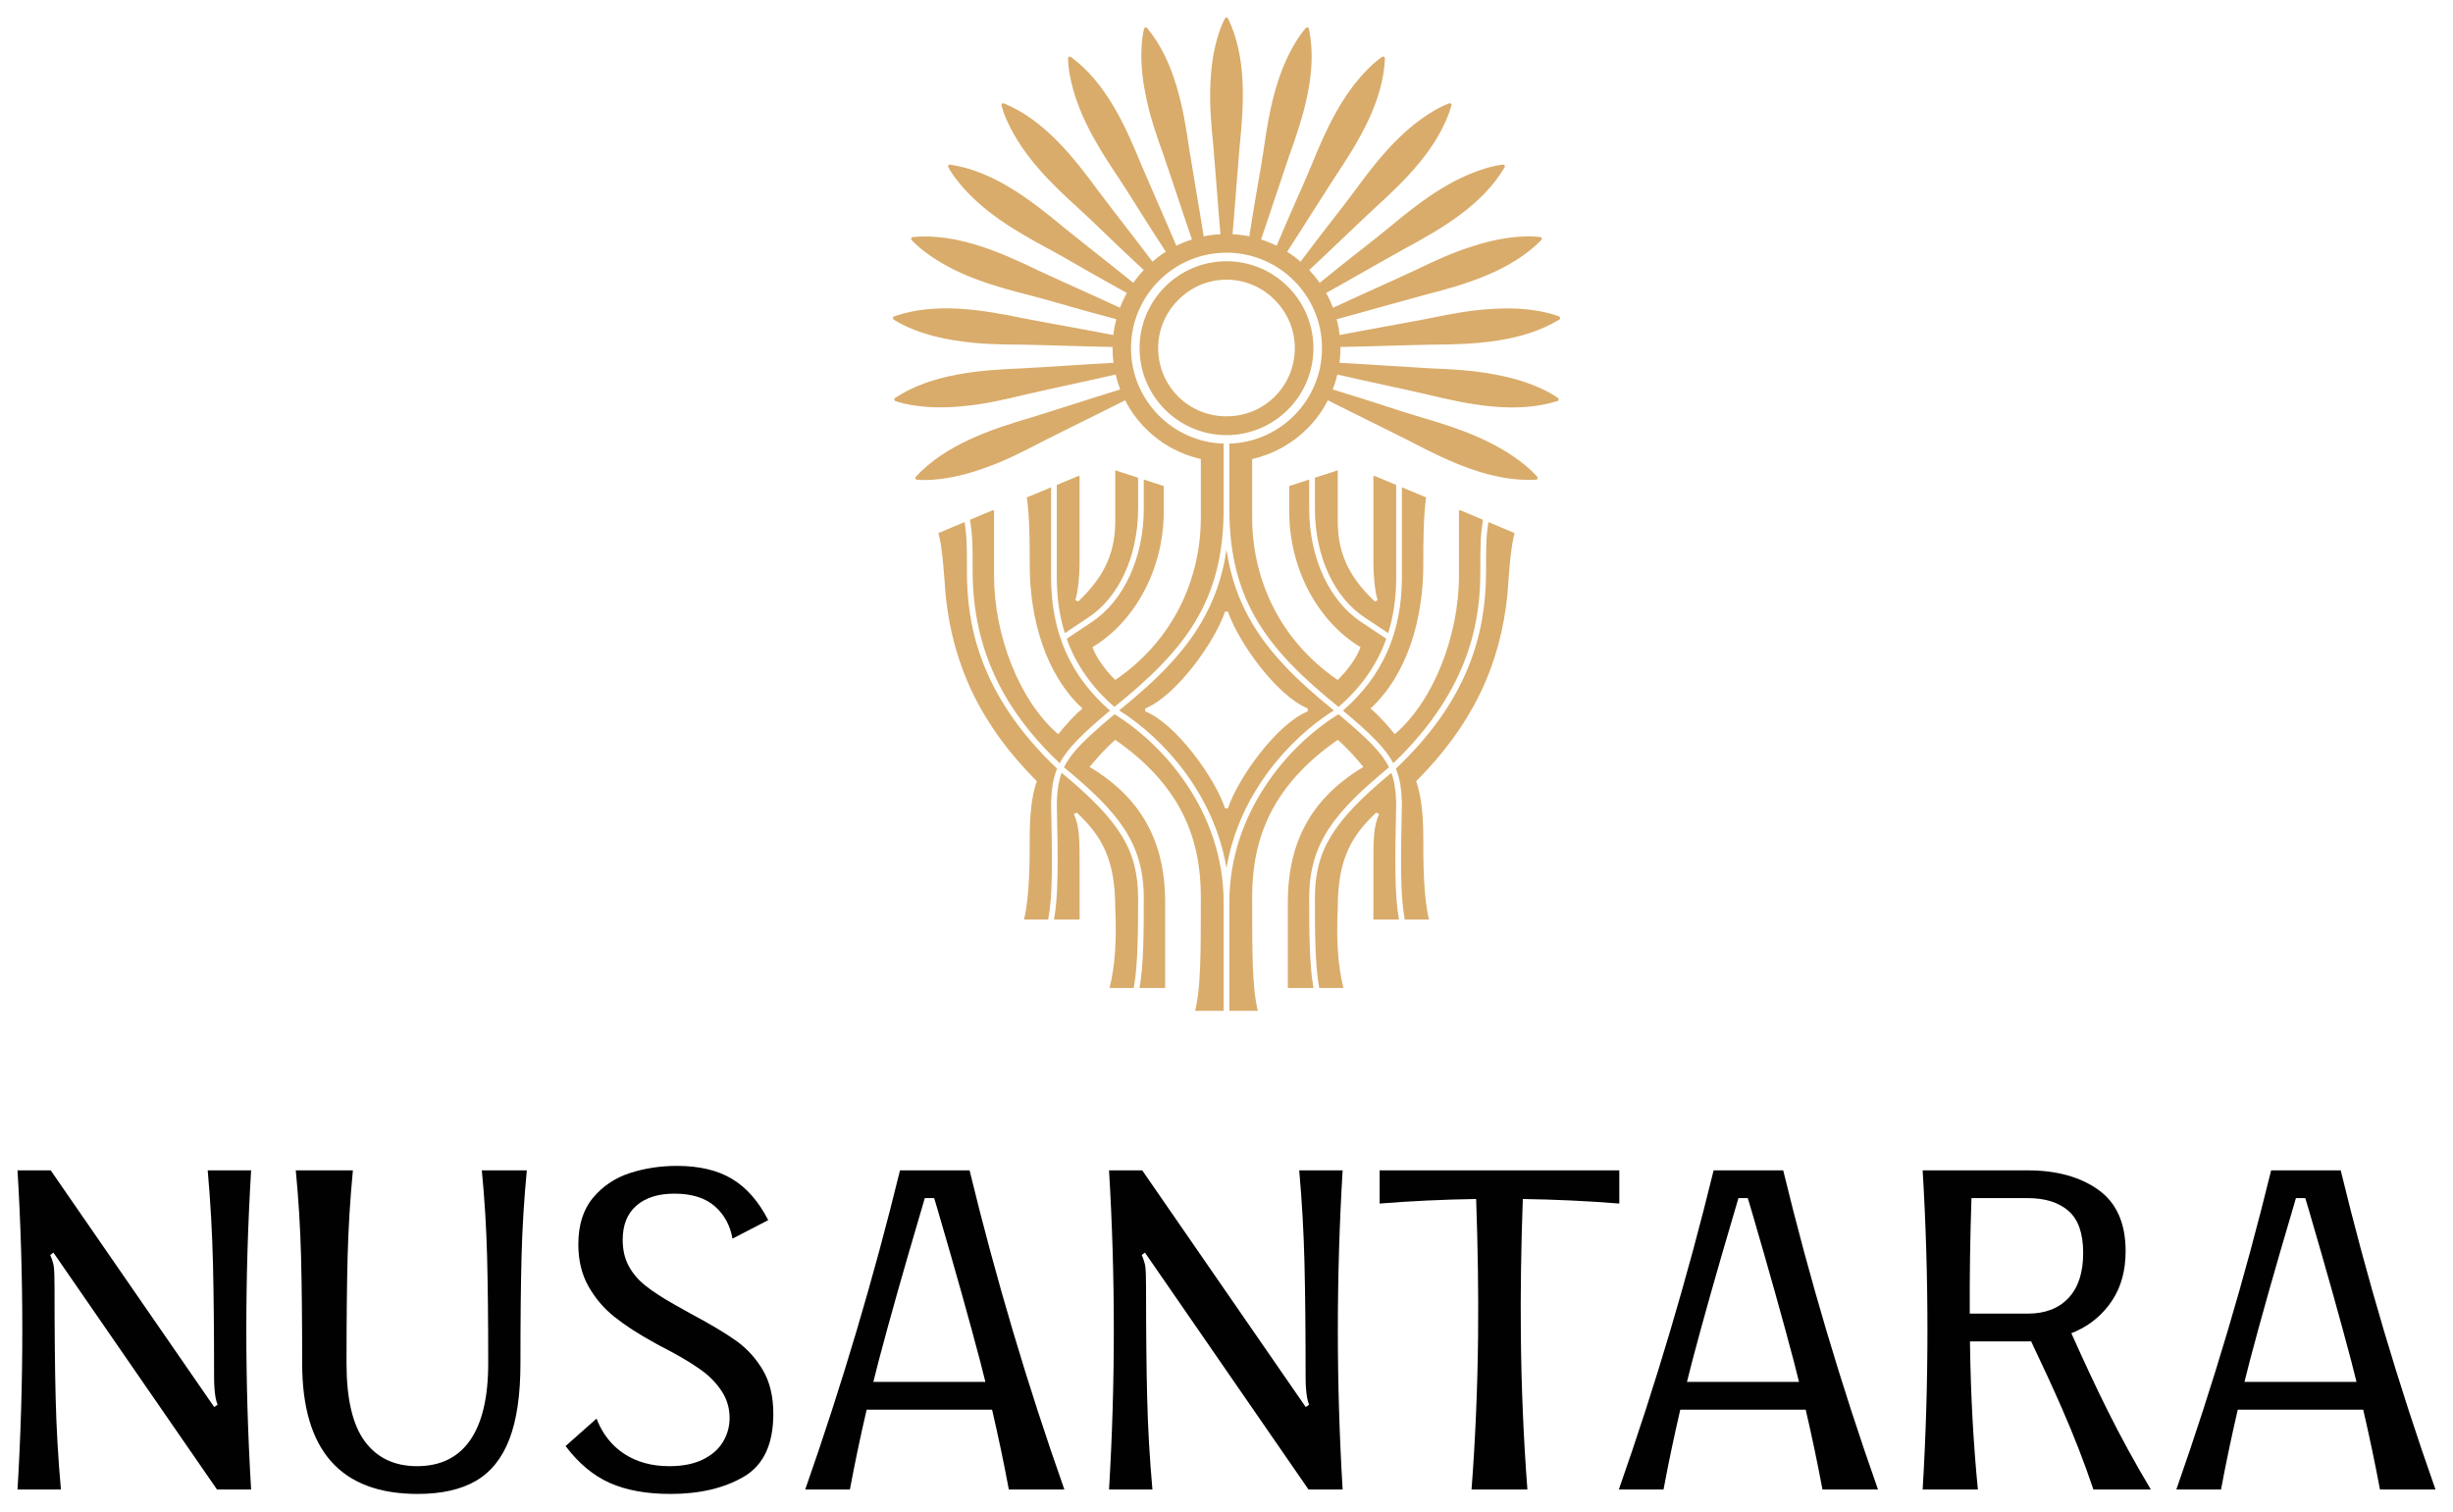
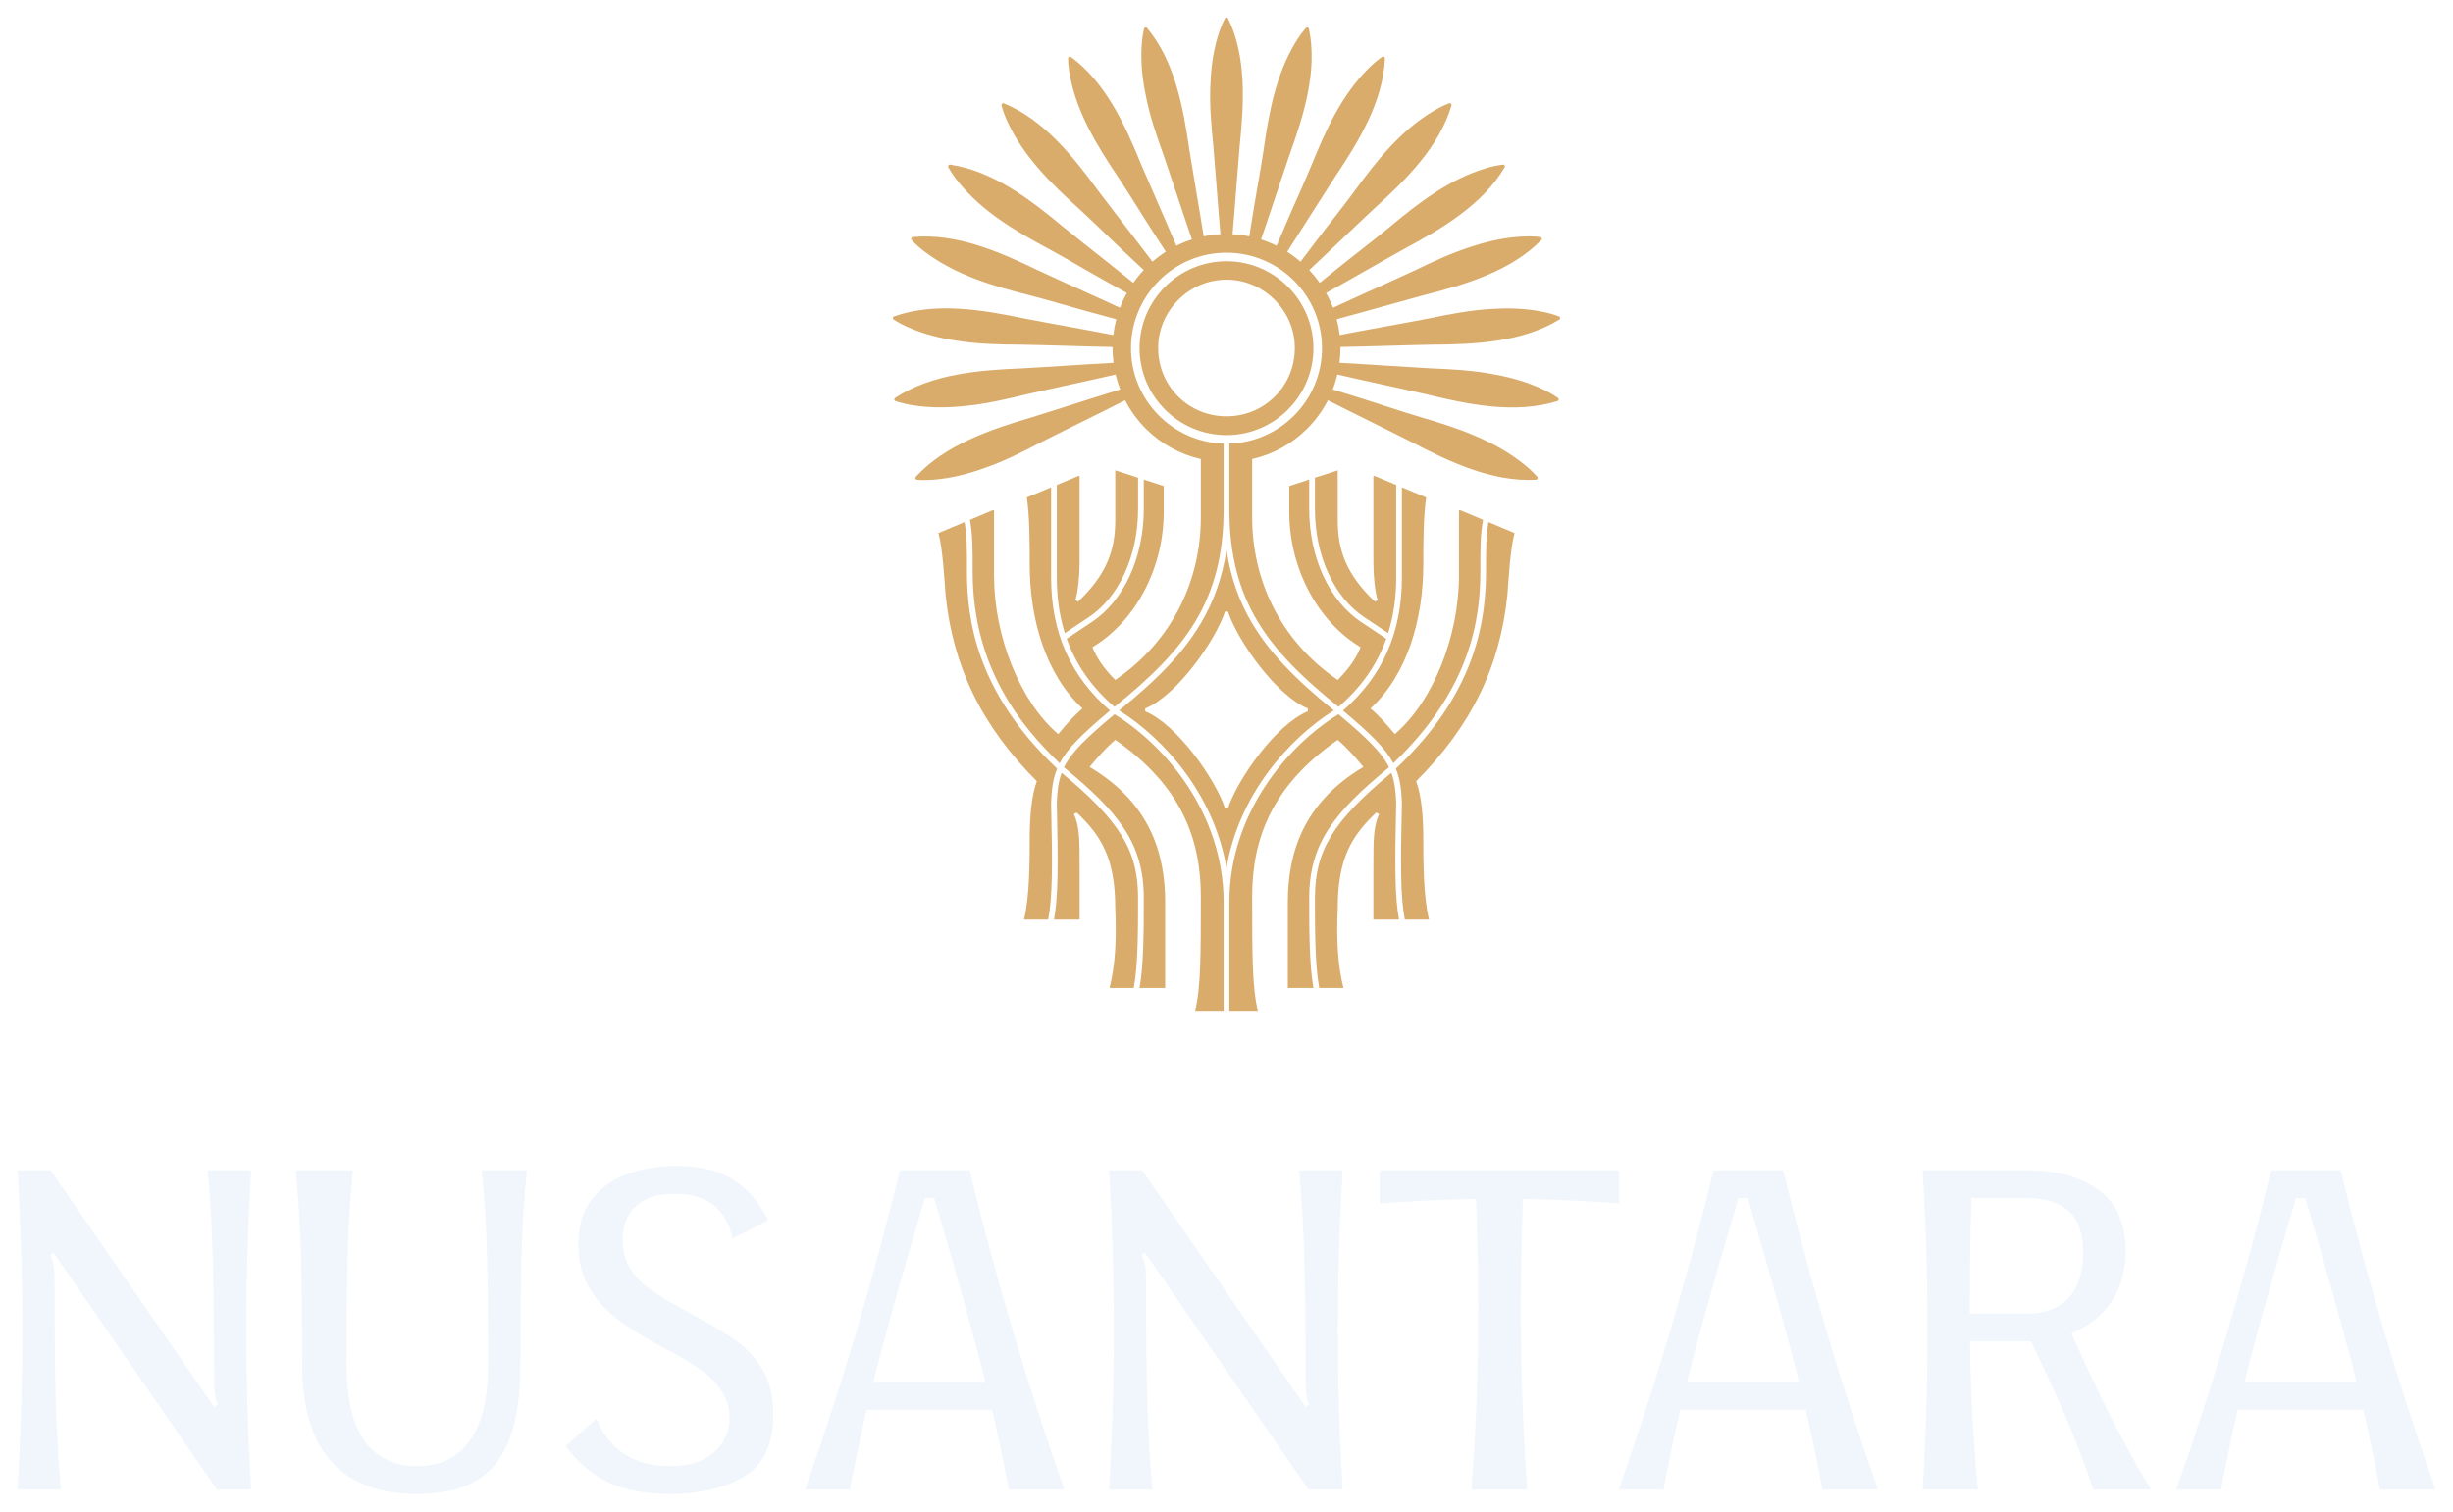
<svg xmlns="http://www.w3.org/2000/svg" width="140.02mm" height="86.277mm" viewBox="0 0 140.02 86.277" version="1.1" id="svg5">
  <defs id="defs2">
    <clipPath clipPathUnits="userSpaceOnUse" id="clipPath27">
      <path d="M 0,720 H 1280 V 0 H 0 Z" id="path25" />
    </clipPath>
  </defs>
  <g id="layer1" transform="translate(112.1485,-97.26134)">
    <g id="g589">
      <g id="g29" transform="matrix(0.3527778,0,0,-0.3527778,-100.2921,164.0677)">
-         <path d="m 0,0 c 0.447,-5.06 0.731,-10.094 0.852,-15.103 0.12,-5.008 0.18,-11.145 0.18,-18.407 0,-1.24 0.078,-2.316 0.233,-3.228 0.069,-0.404 0.183,-0.799 0.329,-1.186 L 1.051,-38.3 -25.405,0 h -5.369 c 1.033,-17.212 1.033,-34.423 0,-51.635 h 7.022 c -0.448,4.991 -0.732,9.922 -0.852,14.794 -0.122,4.87 -0.181,10.869 -0.181,17.994 0,1.653 -0.044,2.771 -0.13,3.357 -0.069,0.473 -0.263,1.077 -0.569,1.798 l 0.518,0.385 26.463,-38.328 H 7.022 C 5.99,-34.423 5.99,-17.212 7.022,0 Z" style="fill:#000100;fill-opacity:1;fill-rule:nonzero;stroke:none" id="path31" />
+         <path d="m 0,0 c 0.447,-5.06 0.731,-10.094 0.852,-15.103 0.12,-5.008 0.18,-11.145 0.18,-18.407 0,-1.24 0.078,-2.316 0.233,-3.228 0.069,-0.404 0.183,-0.799 0.329,-1.186 L 1.051,-38.3 -25.405,0 h -5.369 c 1.033,-17.212 1.033,-34.423 0,-51.635 h 7.022 c -0.448,4.991 -0.732,9.922 -0.852,14.794 -0.122,4.87 -0.181,10.869 -0.181,17.994 0,1.653 -0.044,2.771 -0.13,3.357 -0.069,0.473 -0.263,1.077 -0.569,1.798 l 0.518,0.385 26.463,-38.328 H 7.022 C 5.99,-34.423 5.99,-17.212 7.022,0 Z" style="fill:#f0f6fc;fill-opacity:1;fill-rule:nonzero;stroke:none" id="path31" />
      </g>
      <g id="g33" transform="matrix(0.3527778,0,0,-0.3527778,-84.34452,168.9676)">
-         <path d="m 0,0 c 0.121,-4.613 0.181,-10.397 0.181,-17.349 0,-5.474 -0.974,-9.613 -2.918,-12.418 -1.946,-2.806 -4.811,-4.209 -8.597,-4.209 -3.649,0 -6.464,1.333 -8.442,4.001 -1.98,2.668 -2.97,6.876 -2.97,12.626 0,6.952 0.06,12.736 0.181,17.349 0.121,4.613 0.404,9.242 0.852,13.889 h -9.243 c 0.448,-4.647 0.731,-9.276 0.852,-13.889 0.121,-4.613 0.182,-10.397 0.182,-17.349 0,-14.08 6.229,-21.12 18.691,-21.12 3.855,0 6.997,0.707 9.423,2.118 2.427,1.411 4.235,3.665 5.422,6.764 1.188,3.098 1.782,7.178 1.782,12.238 0,6.952 0.059,12.736 0.18,17.349 0.121,4.613 0.404,9.242 0.853,13.889 H -0.852 C -0.405,9.242 -0.121,4.613 0,0" style="fill:#000100;fill-opacity:1;fill-rule:nonzero;stroke:none" id="path35" />
+         <path d="m 0,0 c 0.121,-4.613 0.181,-10.397 0.181,-17.349 0,-5.474 -0.974,-9.613 -2.918,-12.418 -1.946,-2.806 -4.811,-4.209 -8.597,-4.209 -3.649,0 -6.464,1.333 -8.442,4.001 -1.98,2.668 -2.97,6.876 -2.97,12.626 0,6.952 0.06,12.736 0.181,17.349 0.121,4.613 0.404,9.242 0.852,13.889 h -9.243 c 0.448,-4.647 0.731,-9.276 0.852,-13.889 0.121,-4.613 0.182,-10.397 0.182,-17.349 0,-14.08 6.229,-21.12 18.691,-21.12 3.855,0 6.997,0.707 9.423,2.118 2.427,1.411 4.235,3.665 5.422,6.764 1.188,3.098 1.782,7.178 1.782,12.238 0,6.952 0.059,12.736 0.18,17.349 0.121,4.613 0.404,9.242 0.853,13.889 H -0.852 C -0.405,9.242 -0.121,4.613 0,0" style="fill:#f0f6fc;fill-opacity:1;fill-rule:nonzero;stroke:none" id="path35" />
      </g>
      <g id="g37" transform="matrix(0.3527778,0,0,-0.3527778,-70.12892,173.795)">
-         <path d="m 0,0 c -1.738,1.24 -4.19,2.702 -7.358,4.389 l -2.581,1.446 c -1.963,1.102 -3.537,2.125 -4.725,3.073 -1.188,0.946 -2.1,2.021 -2.737,3.226 -0.637,1.205 -0.955,2.599 -0.955,4.183 0,2.409 0.739,4.26 2.221,5.551 1.48,1.291 3.527,1.936 6.144,1.936 2.788,0 4.957,-0.671 6.506,-2.014 1.549,-1.342 2.513,-3.098 2.892,-5.267 l 5.783,2.995 c -1.549,3.029 -3.495,5.249 -5.835,6.661 -2.341,1.411 -5.318,2.117 -8.933,2.117 -2.684,0 -5.224,-0.387 -7.615,-1.162 -2.394,-0.774 -4.382,-2.108 -5.965,-4.001 -1.584,-1.894 -2.375,-4.407 -2.375,-7.539 0,-2.582 0.542,-4.837 1.627,-6.764 1.084,-1.929 2.486,-3.58 4.208,-4.957 1.721,-1.377 3.873,-2.772 6.454,-4.182 0.344,-0.207 1.084,-0.604 2.22,-1.188 l 0.775,-0.413 c 1.893,-1.032 3.477,-2.014 4.75,-2.944 1.274,-0.929 2.332,-2.039 3.177,-3.33 0.842,-1.291 1.264,-2.728 1.264,-4.312 0,-1.376 -0.353,-2.658 -1.059,-3.846 -0.706,-1.188 -1.789,-2.143 -3.252,-2.866 -1.464,-0.723 -3.279,-1.085 -5.448,-1.085 -2.823,0 -5.25,0.664 -7.281,1.989 -2.031,1.325 -3.529,3.227 -4.492,5.705 l -5.008,-4.44 c 2.099,-2.789 4.482,-4.776 7.151,-5.964 2.667,-1.188 5.947,-1.782 9.836,-1.782 4.716,0 8.666,0.93 11.851,2.789 3.184,1.858 4.776,5.249 4.776,10.172 0,2.822 -0.567,5.189 -1.703,7.1 C 3.177,-2.814 1.738,-1.239 0,0" style="fill:#000100;fill-opacity:1;fill-rule:nonzero;stroke:none" id="path39" />
+         <path d="m 0,0 c -1.738,1.24 -4.19,2.702 -7.358,4.389 l -2.581,1.446 c -1.963,1.102 -3.537,2.125 -4.725,3.073 -1.188,0.946 -2.1,2.021 -2.737,3.226 -0.637,1.205 -0.955,2.599 -0.955,4.183 0,2.409 0.739,4.26 2.221,5.551 1.48,1.291 3.527,1.936 6.144,1.936 2.788,0 4.957,-0.671 6.506,-2.014 1.549,-1.342 2.513,-3.098 2.892,-5.267 l 5.783,2.995 c -1.549,3.029 -3.495,5.249 -5.835,6.661 -2.341,1.411 -5.318,2.117 -8.933,2.117 -2.684,0 -5.224,-0.387 -7.615,-1.162 -2.394,-0.774 -4.382,-2.108 -5.965,-4.001 -1.584,-1.894 -2.375,-4.407 -2.375,-7.539 0,-2.582 0.542,-4.837 1.627,-6.764 1.084,-1.929 2.486,-3.58 4.208,-4.957 1.721,-1.377 3.873,-2.772 6.454,-4.182 0.344,-0.207 1.084,-0.604 2.22,-1.188 l 0.775,-0.413 c 1.893,-1.032 3.477,-2.014 4.75,-2.944 1.274,-0.929 2.332,-2.039 3.177,-3.33 0.842,-1.291 1.264,-2.728 1.264,-4.312 0,-1.376 -0.353,-2.658 -1.059,-3.846 -0.706,-1.188 -1.789,-2.143 -3.252,-2.866 -1.464,-0.723 -3.279,-1.085 -5.448,-1.085 -2.823,0 -5.25,0.664 -7.281,1.989 -2.031,1.325 -3.529,3.227 -4.492,5.705 l -5.008,-4.44 c 2.099,-2.789 4.482,-4.776 7.151,-5.964 2.667,-1.188 5.947,-1.782 9.836,-1.782 4.716,0 8.666,0.93 11.851,2.789 3.184,1.858 4.776,5.249 4.776,10.172 0,2.822 -0.567,5.189 -1.703,7.1 C 3.177,-2.814 1.738,-1.239 0,0" style="fill:#f0f6fc;fill-opacity:1;fill-rule:nonzero;stroke:none" id="path39" />
      </g>
      <g id="g41" transform="matrix(0.3527778,0,0,-0.3527778,-55.90072,176.1446)">
-         <path d="m 0,0 h -18.133 c 0.283,1.131 0.563,2.266 0.857,3.382 1.755,6.661 4.044,14.759 6.867,24.294 0.206,0.694 0.399,1.375 0.602,2.065 h 1.517 c 0.206,-0.69 0.412,-1.371 0.618,-2.065 C -4.883,18.141 -2.611,10.043 -0.856,3.382 -0.562,2.266 -0.282,1.131 0,0 m -5.348,34.233 h -3.15 -1.136 -2.066 -2.117 c -4.269,-17.452 -9.38,-34.664 -15.335,-51.635 h 7.229 c 0.822,4.408 1.732,8.703 2.709,12.91 H 1.081 c 0.978,-4.207 1.887,-8.502 2.71,-12.91 h 8.984 C 6.786,-0.431 1.674,16.781 -2.56,34.233 Z" style="fill:#000100;fill-opacity:1;fill-rule:nonzero;stroke:none" id="path43" />
+         <path d="m 0,0 h -18.133 c 0.283,1.131 0.563,2.266 0.857,3.382 1.755,6.661 4.044,14.759 6.867,24.294 0.206,0.694 0.399,1.375 0.602,2.065 h 1.517 c 0.206,-0.69 0.412,-1.371 0.618,-2.065 C -4.883,18.141 -2.611,10.043 -0.856,3.382 -0.562,2.266 -0.282,1.131 0,0 m -5.348,34.233 h -3.15 -1.136 -2.066 -2.117 c -4.269,-17.452 -9.38,-34.664 -15.335,-51.635 h 7.229 c 0.822,4.408 1.732,8.703 2.709,12.91 H 1.081 c 0.978,-4.207 1.887,-8.502 2.71,-12.91 h 8.984 C 6.786,-0.431 1.674,16.781 -2.56,34.233 Z" style="fill:#f0f6fc;fill-opacity:1;fill-rule:nonzero;stroke:none" id="path43" />
      </g>
      <g id="g45" transform="matrix(0.3527778,0,0,-0.3527778,-37.98705,164.0677)">
-         <path d="m 0,0 c 0.447,-5.06 0.731,-10.094 0.852,-15.103 0.12,-5.008 0.181,-11.145 0.181,-18.407 0,-1.24 0.078,-2.316 0.232,-3.228 0.069,-0.404 0.183,-0.799 0.329,-1.186 L 1.051,-38.299 -25.404,0 h -5.371 c 1.033,-17.212 1.033,-34.423 0,-51.635 h 7.022 c -0.447,4.991 -0.731,9.922 -0.851,14.794 -0.121,4.87 -0.181,10.869 -0.181,17.994 0,1.653 -0.044,2.771 -0.129,3.357 -0.07,0.473 -0.264,1.077 -0.57,1.798 l 0.518,0.385 26.463,-38.328 H 7.023 C 5.99,-34.423 5.99,-17.212 7.023,0 Z" style="fill:#000100;fill-opacity:1;fill-rule:nonzero;stroke:none" id="path47" />
+         <path d="m 0,0 c 0.447,-5.06 0.731,-10.094 0.852,-15.103 0.12,-5.008 0.181,-11.145 0.181,-18.407 0,-1.24 0.078,-2.316 0.232,-3.228 0.069,-0.404 0.183,-0.799 0.329,-1.186 L 1.051,-38.299 -25.404,0 h -5.371 c 1.033,-17.212 1.033,-34.423 0,-51.635 h 7.022 c -0.447,4.991 -0.731,9.922 -0.851,14.794 -0.121,4.87 -0.181,10.869 -0.181,17.994 0,1.653 -0.044,2.771 -0.129,3.357 -0.07,0.473 -0.264,1.077 -0.57,1.798 l 0.518,0.385 26.463,-38.328 H 7.023 C 5.99,-34.423 5.99,-17.212 7.023,0 Z" style="fill:#f0f6fc;fill-opacity:1;fill-rule:nonzero;stroke:none" id="path47" />
      </g>
      <g id="g49" transform="matrix(0.3527778,0,0,-0.3527778,-25.22511,165.7021)">
-         <path d="m 0,0 c 5.207,-0.081 10.412,-0.321 15.614,-0.737 v 5.37 H 0.175 -7.726 -23.165 v -5.37 c 5.207,0.416 10.412,0.656 15.614,0.737 0.275,-7.726 0.387,-15.12 0.315,-22.14 -0.086,-8.416 -0.438,-16.704 -1.058,-24.862 H 0.743 C 0.122,-38.844 -0.23,-30.556 -0.316,-22.14 -0.388,-15.12 -0.275,-7.726 0,0" style="fill:#000100;fill-opacity:1;fill-rule:nonzero;stroke:none" id="path51" />
+         <path d="m 0,0 c 5.207,-0.081 10.412,-0.321 15.614,-0.737 v 5.37 H 0.175 -7.726 -23.165 v -5.37 c 5.207,0.416 10.412,0.656 15.614,0.737 0.275,-7.726 0.387,-15.12 0.315,-22.14 -0.086,-8.416 -0.438,-16.704 -1.058,-24.862 H 0.743 C 0.122,-38.844 -0.23,-30.556 -0.316,-22.14 -0.388,-15.12 -0.275,-7.726 0,0" style="fill:#f0f6fc;fill-opacity:1;fill-rule:nonzero;stroke:none" id="path51" />
      </g>
      <g id="g53" transform="matrix(0.3527778,0,0,-0.3527778,-9.458023,176.1446)">
-         <path d="m 0,0 h -18.133 c 0.283,1.131 0.563,2.266 0.857,3.382 1.755,6.661 4.044,14.759 6.867,24.294 0.206,0.694 0.399,1.375 0.602,2.065 h 1.517 c 0.206,-0.69 0.411,-1.371 0.618,-2.065 2.789,-9.535 5.06,-17.633 6.816,-24.294 C -0.562,2.266 -0.282,1.131 0,0 m -5.348,34.233 h -3.15 -1.136 -2.066 -2.117 c -4.269,-17.452 -9.38,-34.664 -15.335,-51.635 h 7.229 c 0.822,4.408 1.732,8.703 2.709,12.91 H 1.081 c 0.978,-4.207 1.887,-8.502 2.71,-12.91 h 8.984 C 6.786,-0.431 1.674,16.781 -2.56,34.233 Z" style="fill:#000100;fill-opacity:1;fill-rule:nonzero;stroke:none" id="path55" />
+         <path d="m 0,0 h -18.133 c 0.283,1.131 0.563,2.266 0.857,3.382 1.755,6.661 4.044,14.759 6.867,24.294 0.206,0.694 0.399,1.375 0.602,2.065 h 1.517 c 0.206,-0.69 0.411,-1.371 0.618,-2.065 2.789,-9.535 5.06,-17.633 6.816,-24.294 C -0.562,2.266 -0.282,1.131 0,0 m -5.348,34.233 h -3.15 -1.136 -2.066 -2.117 c -4.269,-17.452 -9.38,-34.664 -15.335,-51.635 h 7.229 c 0.822,4.408 1.732,8.703 2.709,12.91 H 1.081 c 0.978,-4.207 1.887,-8.502 2.71,-12.91 h 8.984 C 6.786,-0.431 1.674,16.781 -2.56,34.233 Z" style="fill:#f0f6fc;fill-opacity:1;fill-rule:nonzero;stroke:none" id="path55" />
      </g>
      <g id="g57" transform="matrix(0.3527778,0,0,-0.3527778,3.592003,172.2465)">
-         <path d="m 0,0 h -1.6 -7.768 c -0.026,6.225 0.065,12.455 0.28,18.692 H 0 c 2.822,0 5.026,-0.689 6.609,-2.066 C 8.192,15.249 8.984,12.978 8.984,9.811 8.984,6.643 8.192,4.217 6.609,2.53 5.026,0.843 2.822,0 0,0 m 7.071,-3.169 c 0.244,0.097 0.486,0.195 0.726,0.303 2.408,1.085 4.354,2.728 5.835,4.931 1.479,2.203 2.22,4.888 2.22,8.055 0,4.509 -1.472,7.814 -4.415,9.914 -2.943,2.1 -6.756,3.15 -11.437,3.15 h -16.989 c 1.033,-17.212 1.033,-34.423 0,-51.635 h 8.934 c -0.723,7.401 -1.145,15.103 -1.266,23.107 -0.004,0.284 -0.003,0.568 -0.007,0.852 H 0 c 0.188,0 0.374,0.009 0.561,0.014 1.898,-3.979 3.563,-7.601 4.989,-10.857 1.945,-4.441 3.641,-8.814 5.087,-13.116 h 9.294 c -2.513,4.199 -4.854,8.476 -7.022,12.832 -1.846,3.705 -3.793,7.858 -5.838,12.45" style="fill:#000100;fill-opacity:1;fill-rule:nonzero;stroke:none" id="path59" />
+         <path d="m 0,0 h -1.6 -7.768 c -0.026,6.225 0.065,12.455 0.28,18.692 H 0 c 2.822,0 5.026,-0.689 6.609,-2.066 C 8.192,15.249 8.984,12.978 8.984,9.811 8.984,6.643 8.192,4.217 6.609,2.53 5.026,0.843 2.822,0 0,0 m 7.071,-3.169 c 0.244,0.097 0.486,0.195 0.726,0.303 2.408,1.085 4.354,2.728 5.835,4.931 1.479,2.203 2.22,4.888 2.22,8.055 0,4.509 -1.472,7.814 -4.415,9.914 -2.943,2.1 -6.756,3.15 -11.437,3.15 h -16.989 c 1.033,-17.212 1.033,-34.423 0,-51.635 h 8.934 c -0.723,7.401 -1.145,15.103 -1.266,23.107 -0.004,0.284 -0.003,0.568 -0.007,0.852 H 0 c 0.188,0 0.374,0.009 0.561,0.014 1.898,-3.979 3.563,-7.601 4.989,-10.857 1.945,-4.441 3.641,-8.814 5.087,-13.116 h 9.294 c -2.513,4.199 -4.854,8.476 -7.022,12.832 -1.846,3.705 -3.793,7.858 -5.838,12.45" style="fill:#f0f6fc;fill-opacity:1;fill-rule:nonzero;stroke:none" id="path59" />
      </g>
      <g id="g61" transform="matrix(0.3527778,0,0,-0.3527778,15.96801,176.1446)">
-         <path d="m 0,0 c 0.282,1.131 0.562,2.266 0.857,3.382 1.754,6.661 4.043,14.759 6.866,24.294 0.206,0.694 0.399,1.375 0.602,2.065 H 9.842 C 10.048,29.051 10.254,28.37 10.46,27.676 13.249,18.141 15.52,10.043 17.276,3.382 17.57,2.266 17.85,1.131 18.133,0 Z M 15.573,34.233 H 12.783 9.634 8.498 6.432 4.316 C 0.047,16.781 -5.066,-0.431 -11.02,-17.402 h 7.228 c 0.823,4.408 1.733,8.703 2.71,12.91 h 20.296 c 0.977,-4.207 1.887,-8.502 2.709,-12.91 h 8.984 C 24.918,-0.431 19.806,16.781 15.573,34.233" style="fill:#000100;fill-opacity:1;fill-rule:nonzero;stroke:none" id="path63" />
+         <path d="m 0,0 c 0.282,1.131 0.562,2.266 0.857,3.382 1.754,6.661 4.043,14.759 6.866,24.294 0.206,0.694 0.399,1.375 0.602,2.065 H 9.842 C 10.048,29.051 10.254,28.37 10.46,27.676 13.249,18.141 15.52,10.043 17.276,3.382 17.57,2.266 17.85,1.131 18.133,0 Z M 15.573,34.233 H 12.783 9.634 8.498 6.432 4.316 C 0.047,16.781 -5.066,-0.431 -11.02,-17.402 h 7.228 c 0.823,4.408 1.733,8.703 2.71,12.91 h 20.296 c 0.977,-4.207 1.887,-8.502 2.709,-12.91 h 8.984 C 24.918,-0.431 19.806,16.781 15.573,34.233" style="fill:#f0f6fc;fill-opacity:1;fill-rule:nonzero;stroke:none" id="path63" />
      </g>
      <g id="g65" transform="matrix(0.3527778,0,0,-0.3527778,-47.43247,153.6583)">
        <path d="m 0,0 0.014,0.081 c 0.685,3.654 0.685,9.644 0.685,14.456 0,7.683 -2.897,12.443 -12.369,20.284 -0.517,-1.394 -0.708,-2.896 -0.783,-4.827 0.234,-10.299 0.222,-15.236 -0.454,-18.918 h 4.146 v 8.538 c 0,4.384 0,6.461 -0.923,8.538 l 0.461,0.23 c 3.923,-3.692 6.23,-7.384 6.23,-15.46 0.231,-5.076 0,-9.23 -0.923,-12.922 z" style="fill:#d9ac6b;fill-opacity:1;fill-rule:nonzero;stroke:none" id="path67" />
      </g>
      <g id="g69" transform="matrix(0.3527778,0,0,-0.3527778,-42.30149,154.9607)">
        <path d="m 0,0 v 17.537 c 0,14.459 -9.482,25.416 -17.655,30.451 -4.662,-3.902 -7.002,-6.182 -8.179,-8.585 0.021,-0.019 0.042,-0.039 0.063,-0.059 8.706,-7.183 12.849,-12.176 12.849,-21.115 0,-4.815 0,-10.797 -0.685,-14.537 h 4.146 v 13.845 c 0,8.076 -2.538,16.153 -12.23,21.921 1.154,1.385 2.539,3 4.154,4.385 10.614,-7.384 13.845,-15.922 13.845,-25.383 0,-9.23 0,-14.768 -0.923,-18.46 z" style="fill:#d9ac6b;fill-opacity:1;fill-rule:nonzero;stroke:none" id="path71" />
      </g>
      <g id="g73" transform="matrix(0.3527778,0,0,-0.3527778,-50.5233,124.4343)">
        <path d="m 0,0 h -0.231 l -3.461,-1.442 v -14.941 c 0,-3.264 0.432,-6.269 1.302,-9.038 l 3.749,2.499 c 4.999,3.25 8.102,9.998 8.102,17.615 v 5.036 L 5.769,0.923 v -8.076 c 0,-4.846 -1.385,-8.769 -6,-13.153 l -0.461,0.231 C -0.231,-18.691 0,-15.922 0,-14.076 Z" style="fill:#d9ac6b;fill-opacity:1;fill-rule:nonzero;stroke:none" id="path75" />
      </g>
      <g id="g77" transform="matrix(0.3527778,0,0,-0.3527778,-53.69801,149.7509)">
        <path d="m 0,0 h 3.908 l 0.025,0.099 c 0.675,3.609 0.686,8.506 0.451,18.812 v 0.014 l 10e-4,0.014 c 0.084,2.202 0.322,3.89 0.975,5.473 -13.062,12.379 -14.59,24.107 -14.59,31.891 0,4.154 0,5.572 -0.383,8.013 l -4.232,-1.782 c 0.692,-2.539 0.923,-6.923 1.154,-9.923 C -11.538,41.074 -6.923,31.382 2.077,22.383 1.154,19.845 0.923,16.383 0.923,12.922 0.923,9.692 0.923,3.692 0,0" style="fill:#d9ac6b;fill-opacity:1;fill-rule:nonzero;stroke:none" id="path79" />
      </g>
      <g id="g81" transform="matrix(0.3527778,0,0,-0.3527778,-42.13869,132.1677)">
        <path d="m 0,0 h 0.231 c 1.615,-4.846 7.845,-13.614 12.922,-15.691 v -0.231 -0.231 C 8.076,-18.229 1.846,-26.998 0.231,-31.844 H 0 -0.231 c -1.615,4.846 -7.845,13.615 -12.922,15.691 v 0.231 0.231 C -8.076,-13.614 -1.846,-4.846 -0.231,0 Z M -17.365,-16.003 C -10.133,-20.554 -1.997,-29.587 0,-41.521 1.997,-29.586 10.133,-20.554 17.365,-16.003 10.866,-10.744 6.912,-6.529 4.19,-1.967 2.03,1.653 0.658,5.545 0,9.98 -0.658,5.545 -2.03,1.653 -4.19,-1.967 c -2.721,-4.561 -6.674,-8.774 -13.175,-14.036" style="fill:#d9ac6b;fill-opacity:1;fill-rule:nonzero;stroke:none" id="path83" />
      </g>
      <g id="g85" transform="matrix(0.3527778,0,0,-0.3527778,-55.48893,126.388)">
        <path d="m 0,0 -3.66,-1.541 c 0.429,-2.658 0.43,-4.159 0.43,-8.381 0,-15.48 7.813,-25.048 14.079,-31.011 1.266,2.408 3.653,4.749 8.145,8.517 -6.413,5.585 -9.533,12.648 -9.533,21.571 V 3.711 L 5.538,2.077 C 6,-1.154 6,-5.307 6,-8.769 c 0,-8.768 2.538,-17.767 8.537,-23.305 -1.615,-1.385 -2.769,-2.769 -3.922,-4.154 -6.231,5.307 -10.384,15.922 -10.384,25.613 L 0.231,0 Z" style="fill:#d9ac6b;fill-opacity:1;fill-rule:nonzero;stroke:none" id="path87" />
      </g>
      <g id="g89" transform="matrix(0.3527778,0,0,-0.3527778,-23.15836,115.3237)">
        <path d="m 0,0 c -0.919,0.36 -1.823,0.581 -2.723,0.767 -2.632,0.529 -5.331,0.622 -7.975,0.453 -3.515,-0.168 -6.966,-0.842 -10.407,-1.554 -4.794,-0.922 -9.596,-1.748 -14.384,-2.674 -0.099,0.867 -0.26,1.721 -0.48,2.558 4.703,1.262 9.374,2.622 14.081,3.891 6.685,1.699 14.064,3.866 19.034,8.922 0.157,0.161 0.049,0.454 -0.174,0.477 -0.975,0.129 -1.902,0.126 -2.817,0.089 -2.672,-0.119 -5.303,-0.678 -7.818,-1.478 -3.356,-1.008 -6.528,-2.492 -9.681,-4.01 -4.4,-2.044 -8.829,-3.995 -13.222,-6.04 -0.314,0.822 -0.687,1.621 -1.118,2.393 4.24,2.35 8.425,4.787 12.668,7.145 6.048,3.247 12.656,7.118 16.228,13.207 0.113,0.194 -0.063,0.452 -0.284,0.421 -0.974,-0.109 -1.87,-0.334 -2.745,-0.589 -5.935,-1.785 -10.896,-5.596 -15.579,-9.51 -2.692,-2.22 -5.469,-4.314 -8.183,-6.501 -1.051,-0.838 -2.097,-1.682 -3.14,-2.531 -0.51,0.723 -1.075,1.415 -1.692,2.071 3.521,3.283 6.969,6.637 10.492,9.928 5.074,4.603 10.54,9.948 12.522,16.708 0.063,0.216 -0.17,0.423 -0.377,0.34 -0.917,-0.34 -1.731,-0.774 -2.518,-1.231 -5.318,-3.159 -9.201,-8.047 -12.79,-12.969 -2.07,-2.801 -4.254,-5.498 -6.353,-8.272 -0.801,-1.046 -1.595,-2.098 -2.386,-3.153 -0.687,0.594 -1.41,1.132 -2.164,1.612 2.607,4.014 5.128,8.077 7.735,12.098 3.803,5.683 7.8,12.165 8.082,19.193 0.009,0.224 -0.267,0.369 -0.448,0.238 -0.807,-0.55 -1.49,-1.165 -2.142,-1.797 -4.388,-4.337 -6.966,-10.006 -9.25,-15.636 -1.327,-3.21 -2.789,-6.348 -4.151,-9.539 -0.517,-1.194 -1.026,-2.392 -1.532,-3.592 -0.814,0.404 -1.655,0.745 -2.519,1.022 1.55,4.503 3.007,9.031 4.556,13.541 2.314,6.424 4.621,13.671 3.192,20.548 -0.046,0.22 -0.348,0.293 -0.493,0.123 -0.649,-0.727 -1.163,-1.489 -1.642,-2.258 -3.206,-5.261 -4.334,-11.377 -5.187,-17.384 -0.509,-3.43 -1.167,-6.824 -1.715,-10.244 -0.211,-1.274 -0.414,-2.549 -0.613,-3.825 -0.888,0.182 -1.794,0.298 -2.712,0.346 0.418,4.747 0.736,9.497 1.15,14.25 0.691,6.778 1.175,14.351 -1.875,20.661 -0.098,0.202 -0.408,0.2 -0.507,0 -0.455,-0.86 -0.769,-1.721 -1.047,-2.582 -0.801,-2.516 -1.177,-5.146 -1.285,-7.748 -0.2,-3.453 0.109,-6.895 0.458,-10.331 0.413,-4.753 0.731,-9.503 1.149,-14.25 -0.918,-0.048 -1.823,-0.164 -2.711,-0.346 -0.743,4.695 -1.582,9.37 -2.33,14.07 -0.973,6.759 -2.338,14.24 -6.828,19.641 -0.144,0.173 -0.445,0.095 -0.493,-0.123 -0.232,-0.947 -0.328,-1.86 -0.39,-2.765 -0.167,-2.641 0.107,-5.289 0.633,-7.846 0.643,-3.406 1.777,-6.679 2.949,-9.936 1.549,-4.51 3.006,-9.039 4.556,-13.542 -0.863,-0.276 -1.704,-0.618 -2.518,-1.021 -1.863,4.39 -3.815,8.736 -5.684,13.13 -2.581,6.327 -5.726,13.274 -11.392,17.433 -0.181,0.133 -0.455,-0.015 -0.448,-0.238 0.005,-0.977 0.133,-1.887 0.293,-2.781 1.141,-6.063 4.399,-11.37 7.789,-16.412 1.919,-2.895 3.704,-5.861 5.587,-8.775 0.711,-1.11 1.428,-2.217 2.149,-3.322 -0.754,-0.481 -1.477,-1.019 -2.164,-1.612 -2.887,3.829 -5.849,7.594 -8.742,11.427 -4.047,5.526 -8.79,11.52 -15.306,14.197 -0.208,0.085 -0.438,-0.125 -0.377,-0.34 0.242,-0.948 0.588,-1.802 0.961,-2.632 2.584,-5.618 7.039,-9.99 11.559,-14.073 2.568,-2.351 5.022,-4.804 7.56,-7.182 0.974,-0.92 1.953,-1.836 2.936,-2.748 -0.618,-0.655 -1.182,-1.346 -1.692,-2.068 -3.748,3.033 -7.554,5.984 -11.31,9.018 -5.281,4.395 -11.35,9.076 -18.339,10.109 -0.222,0.033 -0.395,-0.227 -0.283,-0.421 0.466,-0.862 1.011,-1.609 1.575,-2.326 3.883,-4.837 9.279,-8.011 14.667,-10.89 3.069,-1.666 6.053,-3.458 9.1,-5.157 1.18,-0.666 2.365,-1.325 3.553,-1.98 -0.431,-0.772 -0.805,-1.571 -1.118,-2.393 -4.394,2.046 -8.826,3.998 -13.227,6.043 -6.216,2.996 -13.249,6.076 -20.311,5.398 -0.224,-0.022 -0.329,-0.316 -0.174,-0.478 0.665,-0.725 1.377,-1.318 2.101,-1.878 4.959,-3.762 10.983,-5.544 16.928,-7.042 3.393,-0.878 6.734,-1.9 10.113,-2.815 1.322,-0.365 2.647,-0.723 3.974,-1.075 -0.221,-0.839 -0.382,-1.694 -0.481,-2.562 -4.791,0.927 -9.595,1.753 -14.392,2.676 -6.784,1.406 -14.38,2.698 -21.097,0.333 -0.213,-0.075 -0.243,-0.386 -0.053,-0.505 0.823,-0.543 1.661,-0.947 2.503,-1.316 2.464,-1.065 5.083,-1.717 7.704,-2.101 3.472,-0.566 6.986,-0.625 10.498,-0.644 4.912,-0.094 9.81,-0.287 14.716,-0.375 -0.001,-0.056 -0.004,-0.111 -0.004,-0.166 0,-0.809 0.056,-1.608 0.157,-2.397 -4.909,-0.262 -9.805,-0.627 -14.719,-0.895 -6.945,-0.28 -14.666,-0.87 -20.634,-4.793 -0.188,-0.124 -0.142,-0.434 0.071,-0.502 0.934,-0.328 1.848,-0.517 2.758,-0.67 2.658,-0.436 5.367,-0.434 8.014,-0.171 3.519,0.292 6.957,1.088 10.383,1.921 4.822,1.102 9.654,2.106 14.468,3.213 0.194,-0.824 0.444,-1.63 0.748,-2.414 -4.723,-1.451 -9.41,-2.999 -14.137,-4.458 -6.694,-1.961 -14.083,-4.418 -18.95,-9.678 -0.153,-0.165 -0.034,-0.456 0.19,-0.47 0.989,-0.091 1.926,-0.051 2.849,0.021 2.697,0.225 5.336,0.887 7.851,1.787 3.359,1.141 6.517,2.751 9.655,4.394 4.435,2.246 8.904,4.398 13.33,6.647 0.861,-1.676 1.982,-3.225 3.348,-4.592 2.477,-2.476 5.549,-4.154 8.903,-4.915 v -9.438 c 0,-9.922 -4.384,-19.845 -13.845,-26.306 -1.615,1.616 -3,3.462 -3.692,5.308 6.922,4.153 11.537,12.691 11.537,21.921 v 4.153 l -3.23,1.046 v -4.737 c 0,-7.926 -3.264,-14.971 -8.517,-18.386 l -3.954,-2.636 c 1.501,-4.218 4.066,-7.869 7.725,-11.026 11.461,9.241 17.668,17.118 17.668,32.048 v 10.555 c -8.307,0.245 -14.99,7.074 -14.99,15.44 0,8.52 6.931,15.452 15.452,15.452 8.52,0 15.452,-6.932 15.452,-15.452 0,-8.366 -6.684,-15.195 -14.991,-15.44 v -10.555 c 0,-14.933 6.209,-22.81 17.668,-32.048 3.659,3.157 6.224,6.808 7.725,11.026 l -3.958,2.639 c -5.249,3.412 -8.513,10.457 -8.513,18.383 v 4.737 l -3.23,-1.046 v -4.153 c 0,-9.23 4.615,-17.768 11.537,-21.921 -0.692,-1.846 -2.077,-3.692 -3.692,-5.308 -9.461,6.461 -13.845,16.384 -13.845,26.306 v 9.438 c 3.354,0.761 6.426,2.439 8.903,4.915 1.366,1.367 2.487,2.917 3.349,4.593 4.429,-2.251 8.902,-4.405 13.34,-6.652 6.18,-3.24 13.187,-6.601 20.344,-6.198 0.225,0.013 0.341,0.304 0.19,0.47 -0.648,0.752 -1.349,1.374 -2.063,1.963 -4.894,3.962 -10.919,5.979 -16.877,7.711 -3.399,1.012 -6.741,2.165 -10.125,3.213 -1.338,0.422 -2.68,0.837 -4.023,1.246 0.304,0.785 0.555,1.592 0.749,2.417 4.812,-1.107 9.643,-2.11 14.463,-3.212 6.759,-1.646 14.334,-3.207 21.16,-1.081 0.215,0.067 0.257,0.378 0.071,0.502 -0.808,0.573 -1.635,1.006 -2.467,1.404 -2.436,1.152 -5.042,1.897 -7.659,2.374 -3.464,0.689 -6.989,0.872 -10.513,1.016 -4.912,0.268 -9.807,0.633 -14.714,0.895 0.101,0.788 0.157,1.587 0.157,2.396 0,0.055 -0.003,0.11 -0.004,0.165 4.903,0.088 9.799,0.281 14.708,0.375 6.926,0.035 14.638,0.354 20.713,4.062 C 0.245,-0.387 0.211,-0.076 0,0" style="fill:#d9ac6b;fill-opacity:1;fill-rule:nonzero;stroke:none" id="path91" />
      </g>
      <g id="g93" transform="matrix(0.3527778,0,0,-0.3527778,-35.48897,137.8236)">
        <path d="m 0,0 c 4.491,-3.768 6.877,-6.108 8.143,-8.516 12.6,12.057 14.081,23.441 14.081,31.01 0,4.221 0,5.723 0.43,8.381 l -3.66,1.541 H 18.763 V 21.801 c 0,-9.691 -4.154,-20.306 -10.384,-25.613 -1.154,1.384 -2.307,2.769 -3.923,4.153 6,5.538 8.538,14.538 8.538,23.306 0,3.462 0,7.615 0.462,10.846 L 9.533,36.127 V 21.571 C 9.533,12.648 6.412,5.584 0,0" style="fill:#d9ac6b;fill-opacity:1;fill-rule:nonzero;stroke:none" id="path95" />
      </g>
      <g id="g97" transform="matrix(0.3527778,0,0,-0.3527778,-33.75408,149.7509)">
        <path d="M 0,0 H 4.146 C 3.47,3.687 3.458,8.624 3.692,18.918 3.617,20.849 3.425,22.351 2.909,23.745 -6.564,15.904 -9.461,11.144 -9.461,3.461 c 0,-4.813 0,-10.802 0.685,-14.452 l 0.018,-0.085 h 3.912 C -5.769,-7.384 -6,-3.23 -5.769,1.846 c 0,8.076 2.308,11.768 6.23,15.46 l 0.462,-0.23 C 0,14.999 0,12.922 0,8.538 Z" style="fill:#d9ac6b;fill-opacity:1;fill-rule:nonzero;stroke:none" id="path99" />
      </g>
      <g id="g101" transform="matrix(0.3527778,0,0,-0.3527778,-27.32318,129.8883)">
        <path d="m 0,0 c 0,-5.648 -0.936,-10.696 -2.861,-15.432 -2.378,-5.851 -6.222,-11.24 -11.731,-16.456 0.655,-1.584 0.893,-3.273 0.977,-5.476 l 10e-4,-0.014 -10e-4,-0.014 c -0.234,-10.319 -0.223,-15.215 0.454,-18.826 l 0.017,-0.085 h 3.914 c -0.923,3.692 -0.923,9.691 -0.923,12.922 0,3.461 -0.231,6.922 -1.154,9.461 8.999,8.999 13.614,18.69 14.768,30.228 0.231,3 0.462,7.384 1.154,9.922 L 0.383,8.012 C 0,5.571 0,4.154 0,0" style="fill:#d9ac6b;fill-opacity:1;fill-rule:nonzero;stroke:none" id="path103" />
      </g>
      <g id="g105" transform="matrix(0.3527778,0,0,-0.3527778,-38.63832,148.7741)">
        <path d="m 0,0 v -13.845 h 4.147 c -0.685,3.751 -0.686,9.727 -0.686,14.537 0,8.939 4.143,13.932 12.849,21.115 0.021,0.02 0.042,0.04 0.063,0.059 -1.177,2.402 -3.518,4.683 -8.179,8.585 C 0.021,25.416 -9.461,14.459 -9.461,0 v -17.537 h 4.615 c -0.923,3.692 -0.923,9.23 -0.923,18.46 0,9.461 3.231,17.999 13.845,25.383 1.616,-1.385 3,-3 4.154,-4.385 C 2.538,16.153 0,8.076 0,0" style="fill:#d9ac6b;fill-opacity:1;fill-rule:nonzero;stroke:none" id="path107" />
      </g>
      <g id="g109" transform="matrix(0.3527778,0,0,-0.3527778,-42.13869,121.0253)">
        <path d="m 0,0 c -2.976,0 -5.759,1.143 -7.835,3.22 -2.076,2.076 -3.22,4.859 -3.22,7.835 0,2.896 1.149,5.653 3.234,7.761 2.101,2.124 4.878,3.293 7.821,3.293 2.943,0 5.72,-1.169 7.821,-3.293 2.085,-2.108 3.234,-4.865 3.234,-7.761 C 11.055,8.079 9.911,5.296 7.835,3.22 5.759,1.143 2.976,0 0,0 m 14.067,11.025 c 0,7.756 -6.31,14.067 -14.067,14.067 -7.757,0 -14.067,-6.311 -14.067,-14.067 0,-7.757 6.31,-14.068 14.067,-14.068 7.757,0 14.067,6.311 14.067,14.068" style="fill:#d9ac6b;fill-opacity:1;fill-rule:nonzero;stroke:none" id="path111" />
      </g>
      <g id="g113" transform="matrix(0.3527778,0,0,-0.3527778,-34.23519,132.5196)">
        <path d="m 0,0 3.754,-2.502 c 0.87,2.769 1.302,5.774 1.302,9.038 V 21.477 L 1.594,22.919 H 1.364 V 8.843 c 0,-1.846 0.23,-4.615 0.692,-5.999 L 1.594,2.613 c -4.615,4.384 -5.999,8.307 -5.999,13.153 v 8.076 L -8.097,22.647 V 17.612 C -8.097,9.995 -4.995,3.247 0,0" style="fill:#d9ac6b;fill-opacity:1;fill-rule:nonzero;stroke:none" id="path115" />
      </g>
    </g>
  </g>
</svg>
